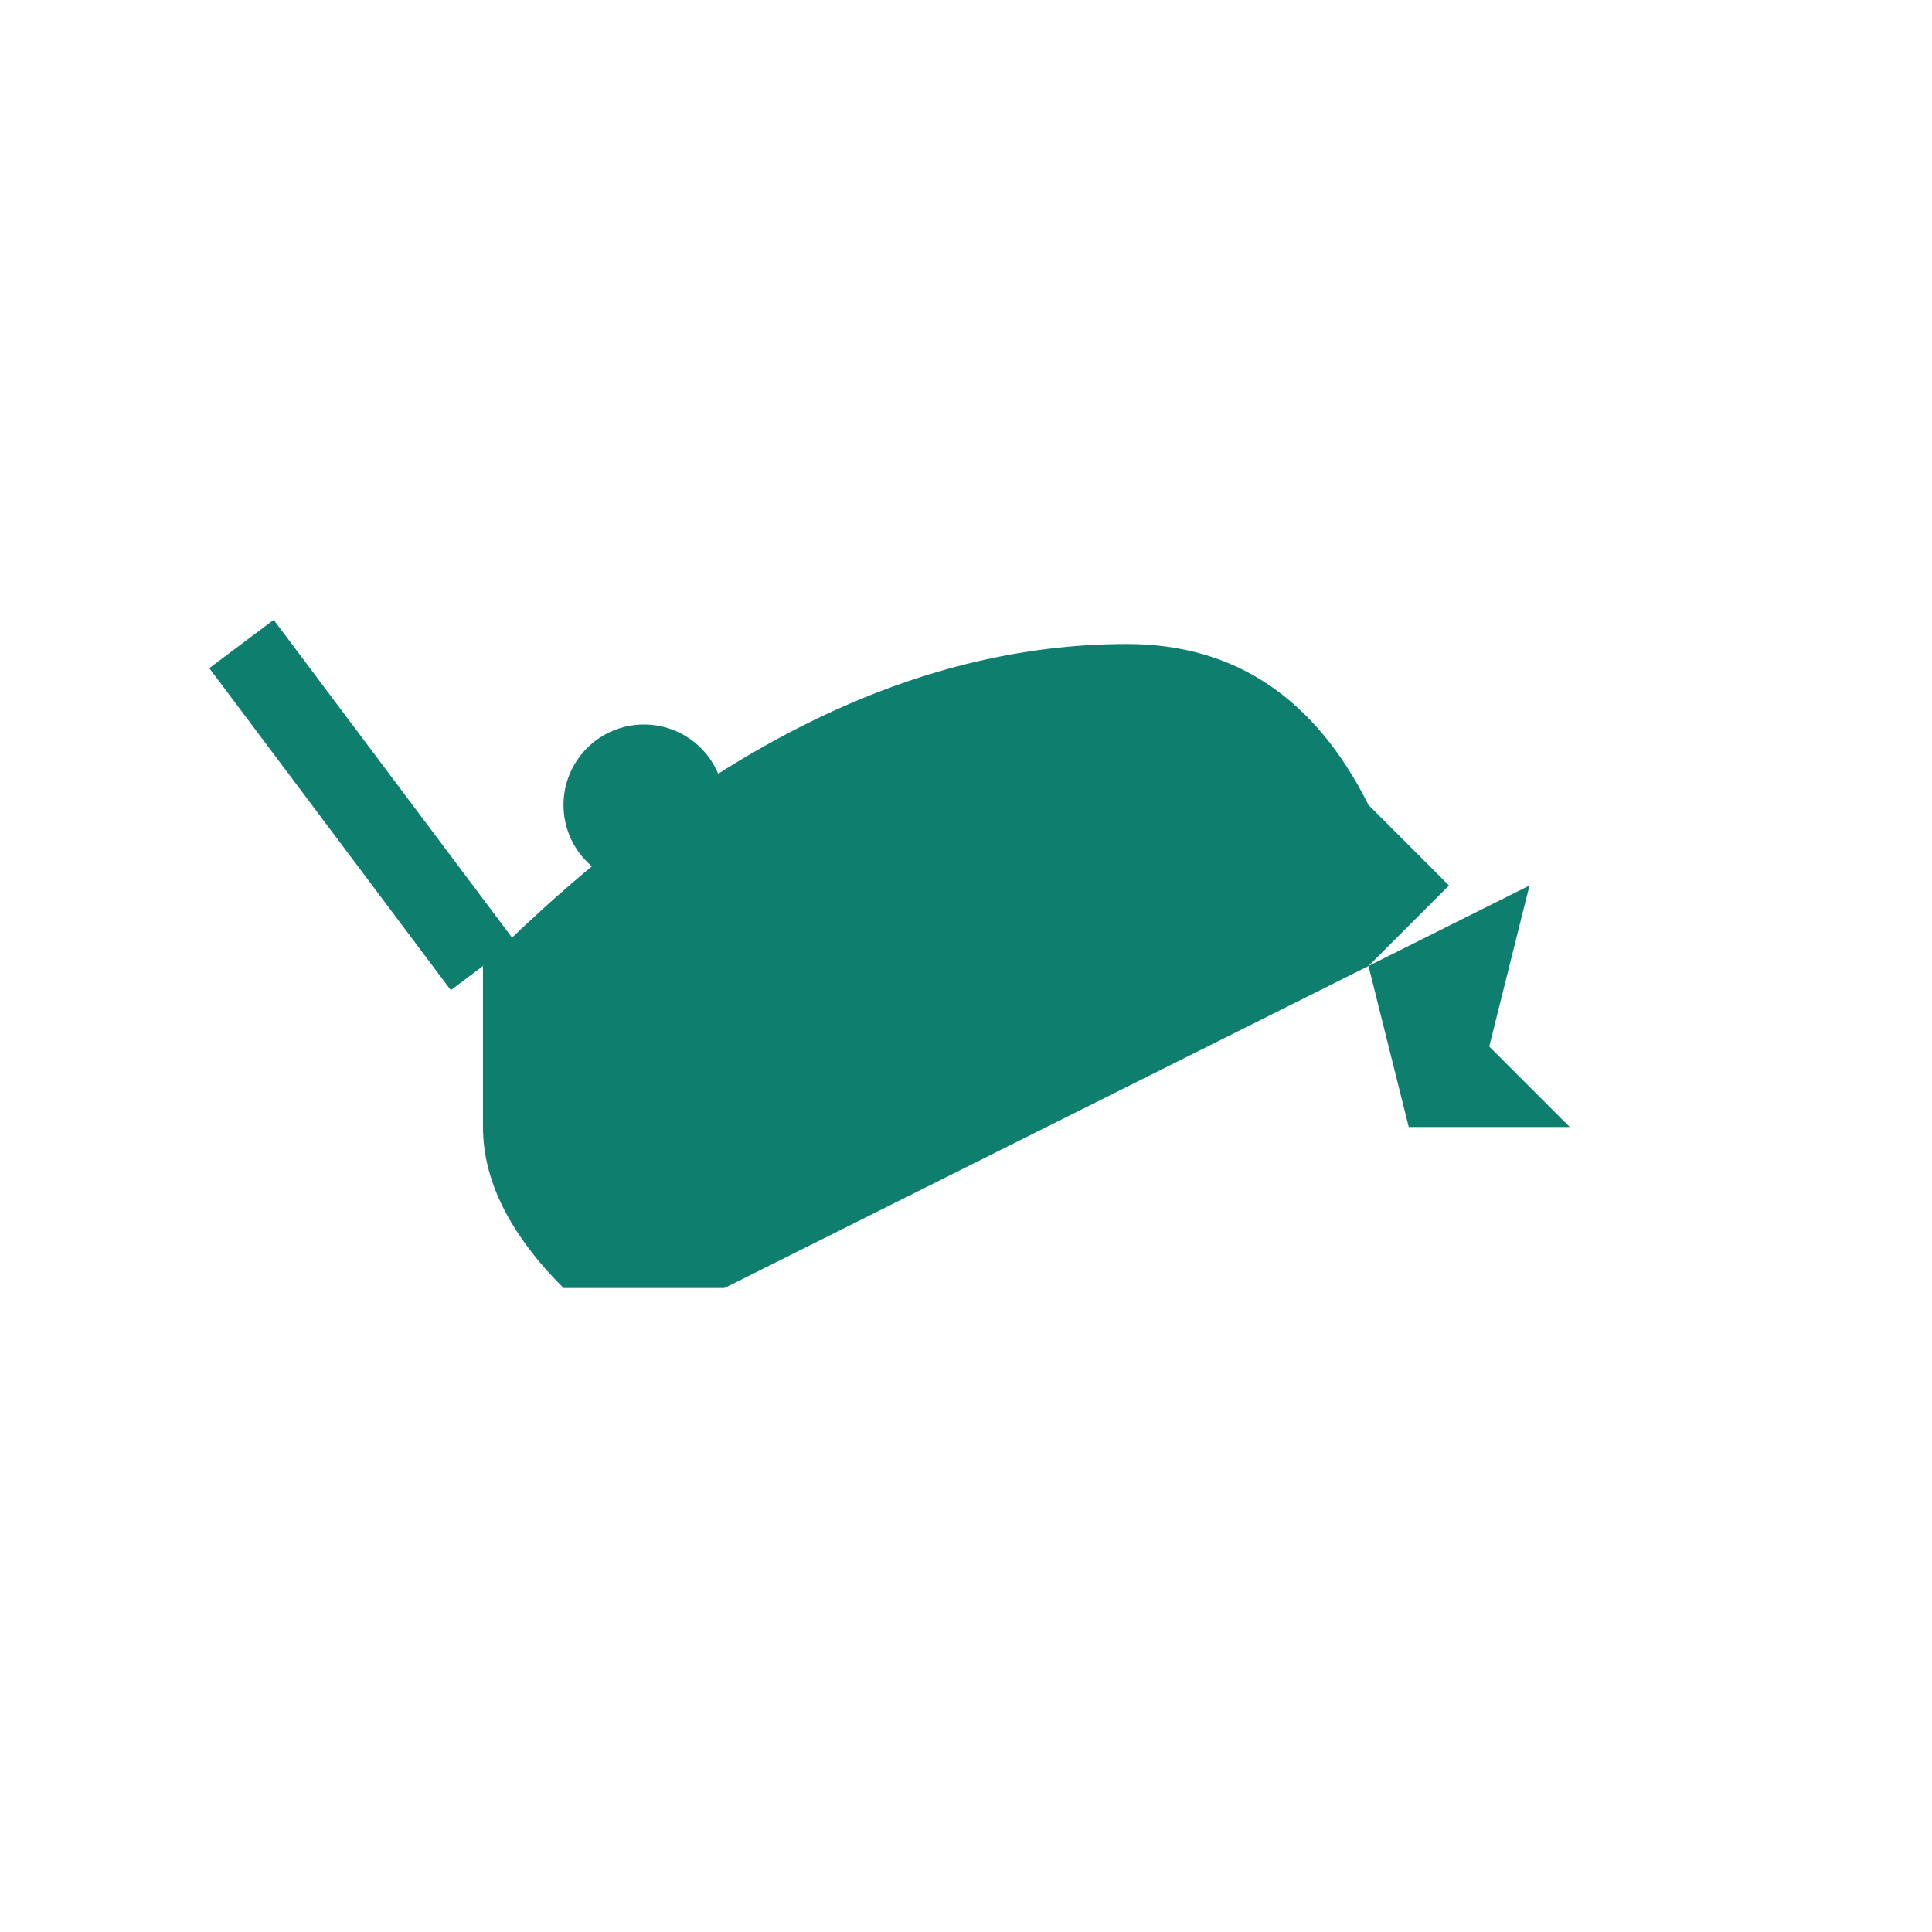
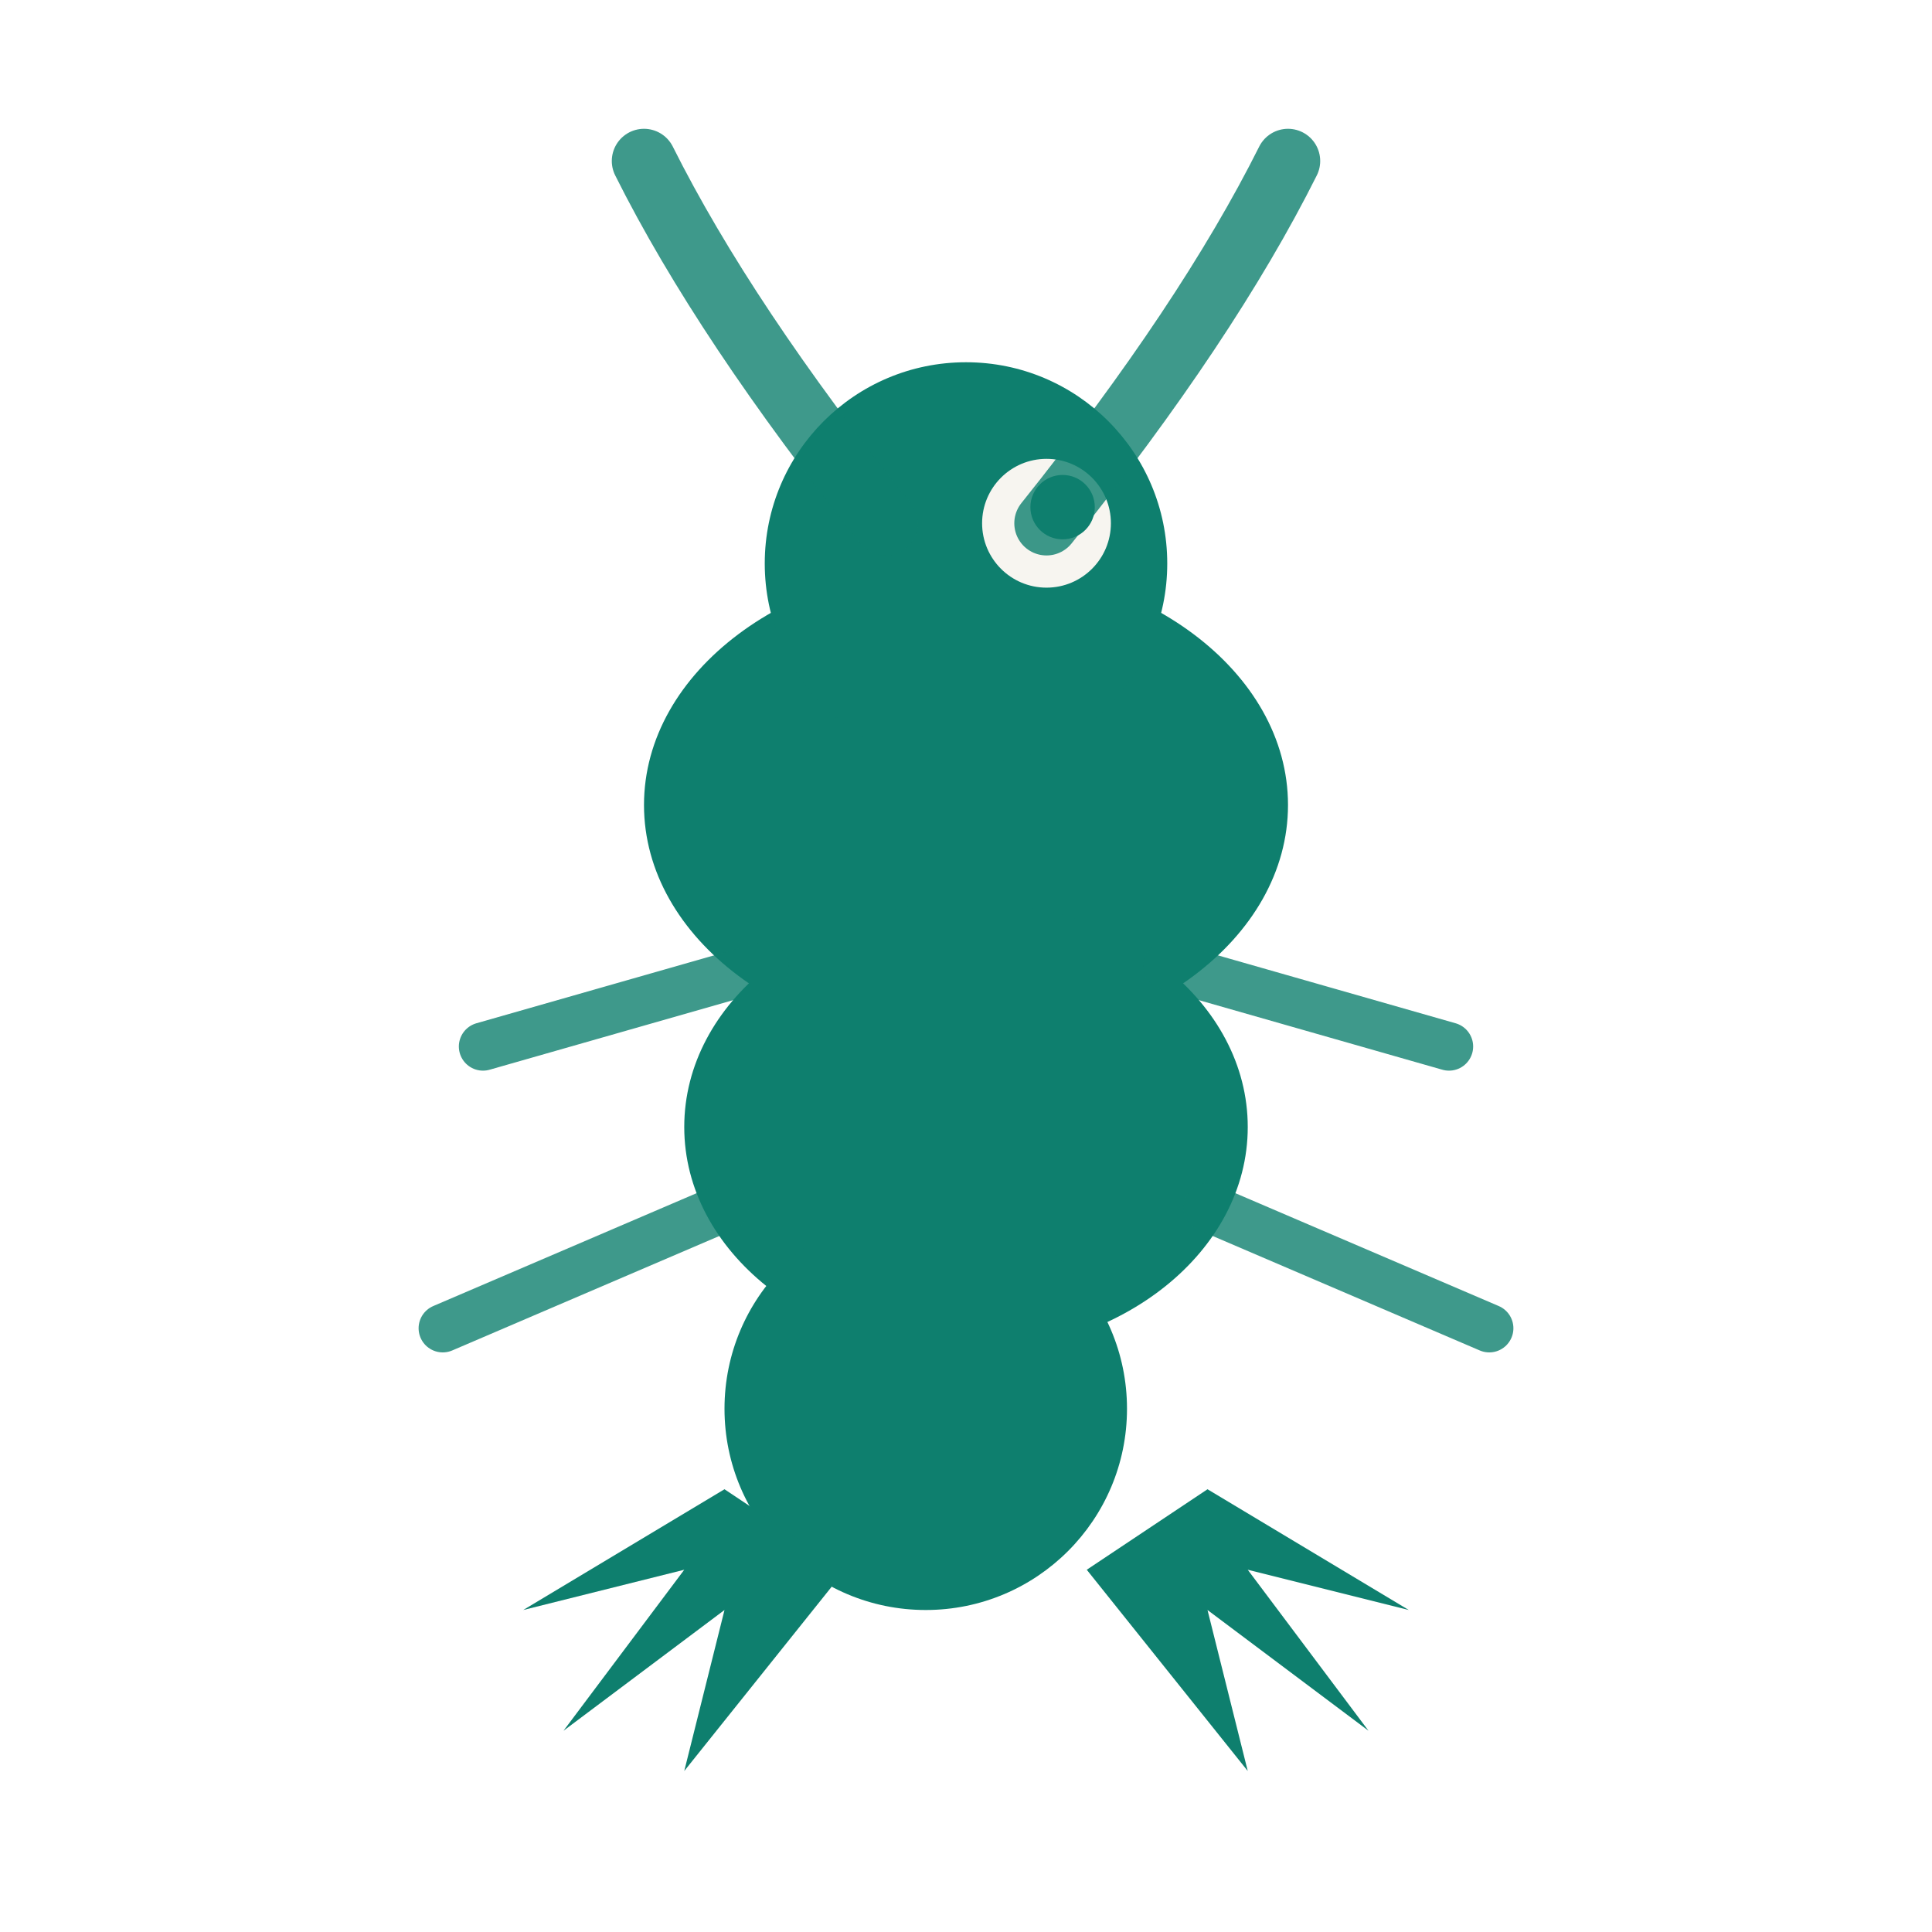
<svg xmlns="http://www.w3.org/2000/svg" width="24" height="24" viewBox="0 0 24 24">
  <defs>
    <style>
-       .shrimp { fill: #0E7F6E; }
+       .shrimp-body { fill: #0E7F6E; }
+       .shrimp-detail { fill: #0E7F6E; opacity: 0.8; }
    </style>
  </defs>
-   <path class="shrimp" d="M 6 12 Q 8 10 10 9 Q 12 8 14 8 Q 16 8 17 10 L 18 11 L 17 12 Q 15 13 13 14 L 11 15 L 9 16 L 7 16 Q 6 15 6 14 Z" />
-   <path class="shrimp" stroke="#0E7F6E" stroke-width="1" fill="none" d="M 6 12 L 3 8" />
-   <path class="shrimp" d="M 17 12 L 19 11 L 18.5 13 L 19.5 14 L 17.5 14 Z" />
-   <circle class="shrimp" cx="8" cy="10" r="1" />
+   <ellipse class="shrimp-body" cx="12" cy="10" rx="4" ry="3" />
+   <ellipse class="shrimp-body" cx="12" cy="14" rx="3.5" ry="2.8" />
+   <ellipse class="shrimp-body" cx="11.5" cy="17.5" rx="2.5" ry="2.5" />
+   <circle class="shrimp-body" cx="12" cy="7" r="2.5" />
+   <circle fill="#F7F5F0" cx="13" cy="6.5" r="0.8" />
+   <circle class="shrimp-body" cx="13.2" cy="6.3" r="0.4" />
+   <path class="shrimp-detail" stroke="#0E7F6E" stroke-width="0.8" fill="none" stroke-linecap="round" d="M 11 6.5 Q 9 4 8 2" />
+   <path class="shrimp-detail" stroke="#0E7F6E" stroke-width="0.8" fill="none" stroke-linecap="round" d="M 13 6.5 Q 15 4 16 2" />
+   <path class="shrimp-detail" stroke="#0E7F6E" stroke-width="0.6" fill="none" stroke-linecap="round" d="M 9.5 12 L 6 13" />
+   <path class="shrimp-detail" stroke="#0E7F6E" stroke-width="0.6" fill="none" stroke-linecap="round" d="M 9 15 L 5.5 16.5" />
+   <path class="shrimp-detail" stroke="#0E7F6E" stroke-width="0.6" fill="none" stroke-linecap="round" d="M 14.5 12 L 18 13" />
+   <path class="shrimp-detail" stroke="#0E7F6E" stroke-width="0.6" fill="none" stroke-linecap="round" d="M 15 15 L 18.5 16.5" />
+   <path class="shrimp-body" d="M 10.5 19.5 L 8.5 22 L 9 20 L 7 21.5 L 8.5 19.5 L 6.5 20 L 9 18.5 Z" />
+   <path class="shrimp-body" d="M 12 20 L 12 22.5" />
+   <path class="shrimp-body" d="M 13.5 19.5 L 15.5 22 L 15 20 L 17 21.5 L 15.5 19.5 L 17.5 20 L 15 18.5 Z" />
</svg>
